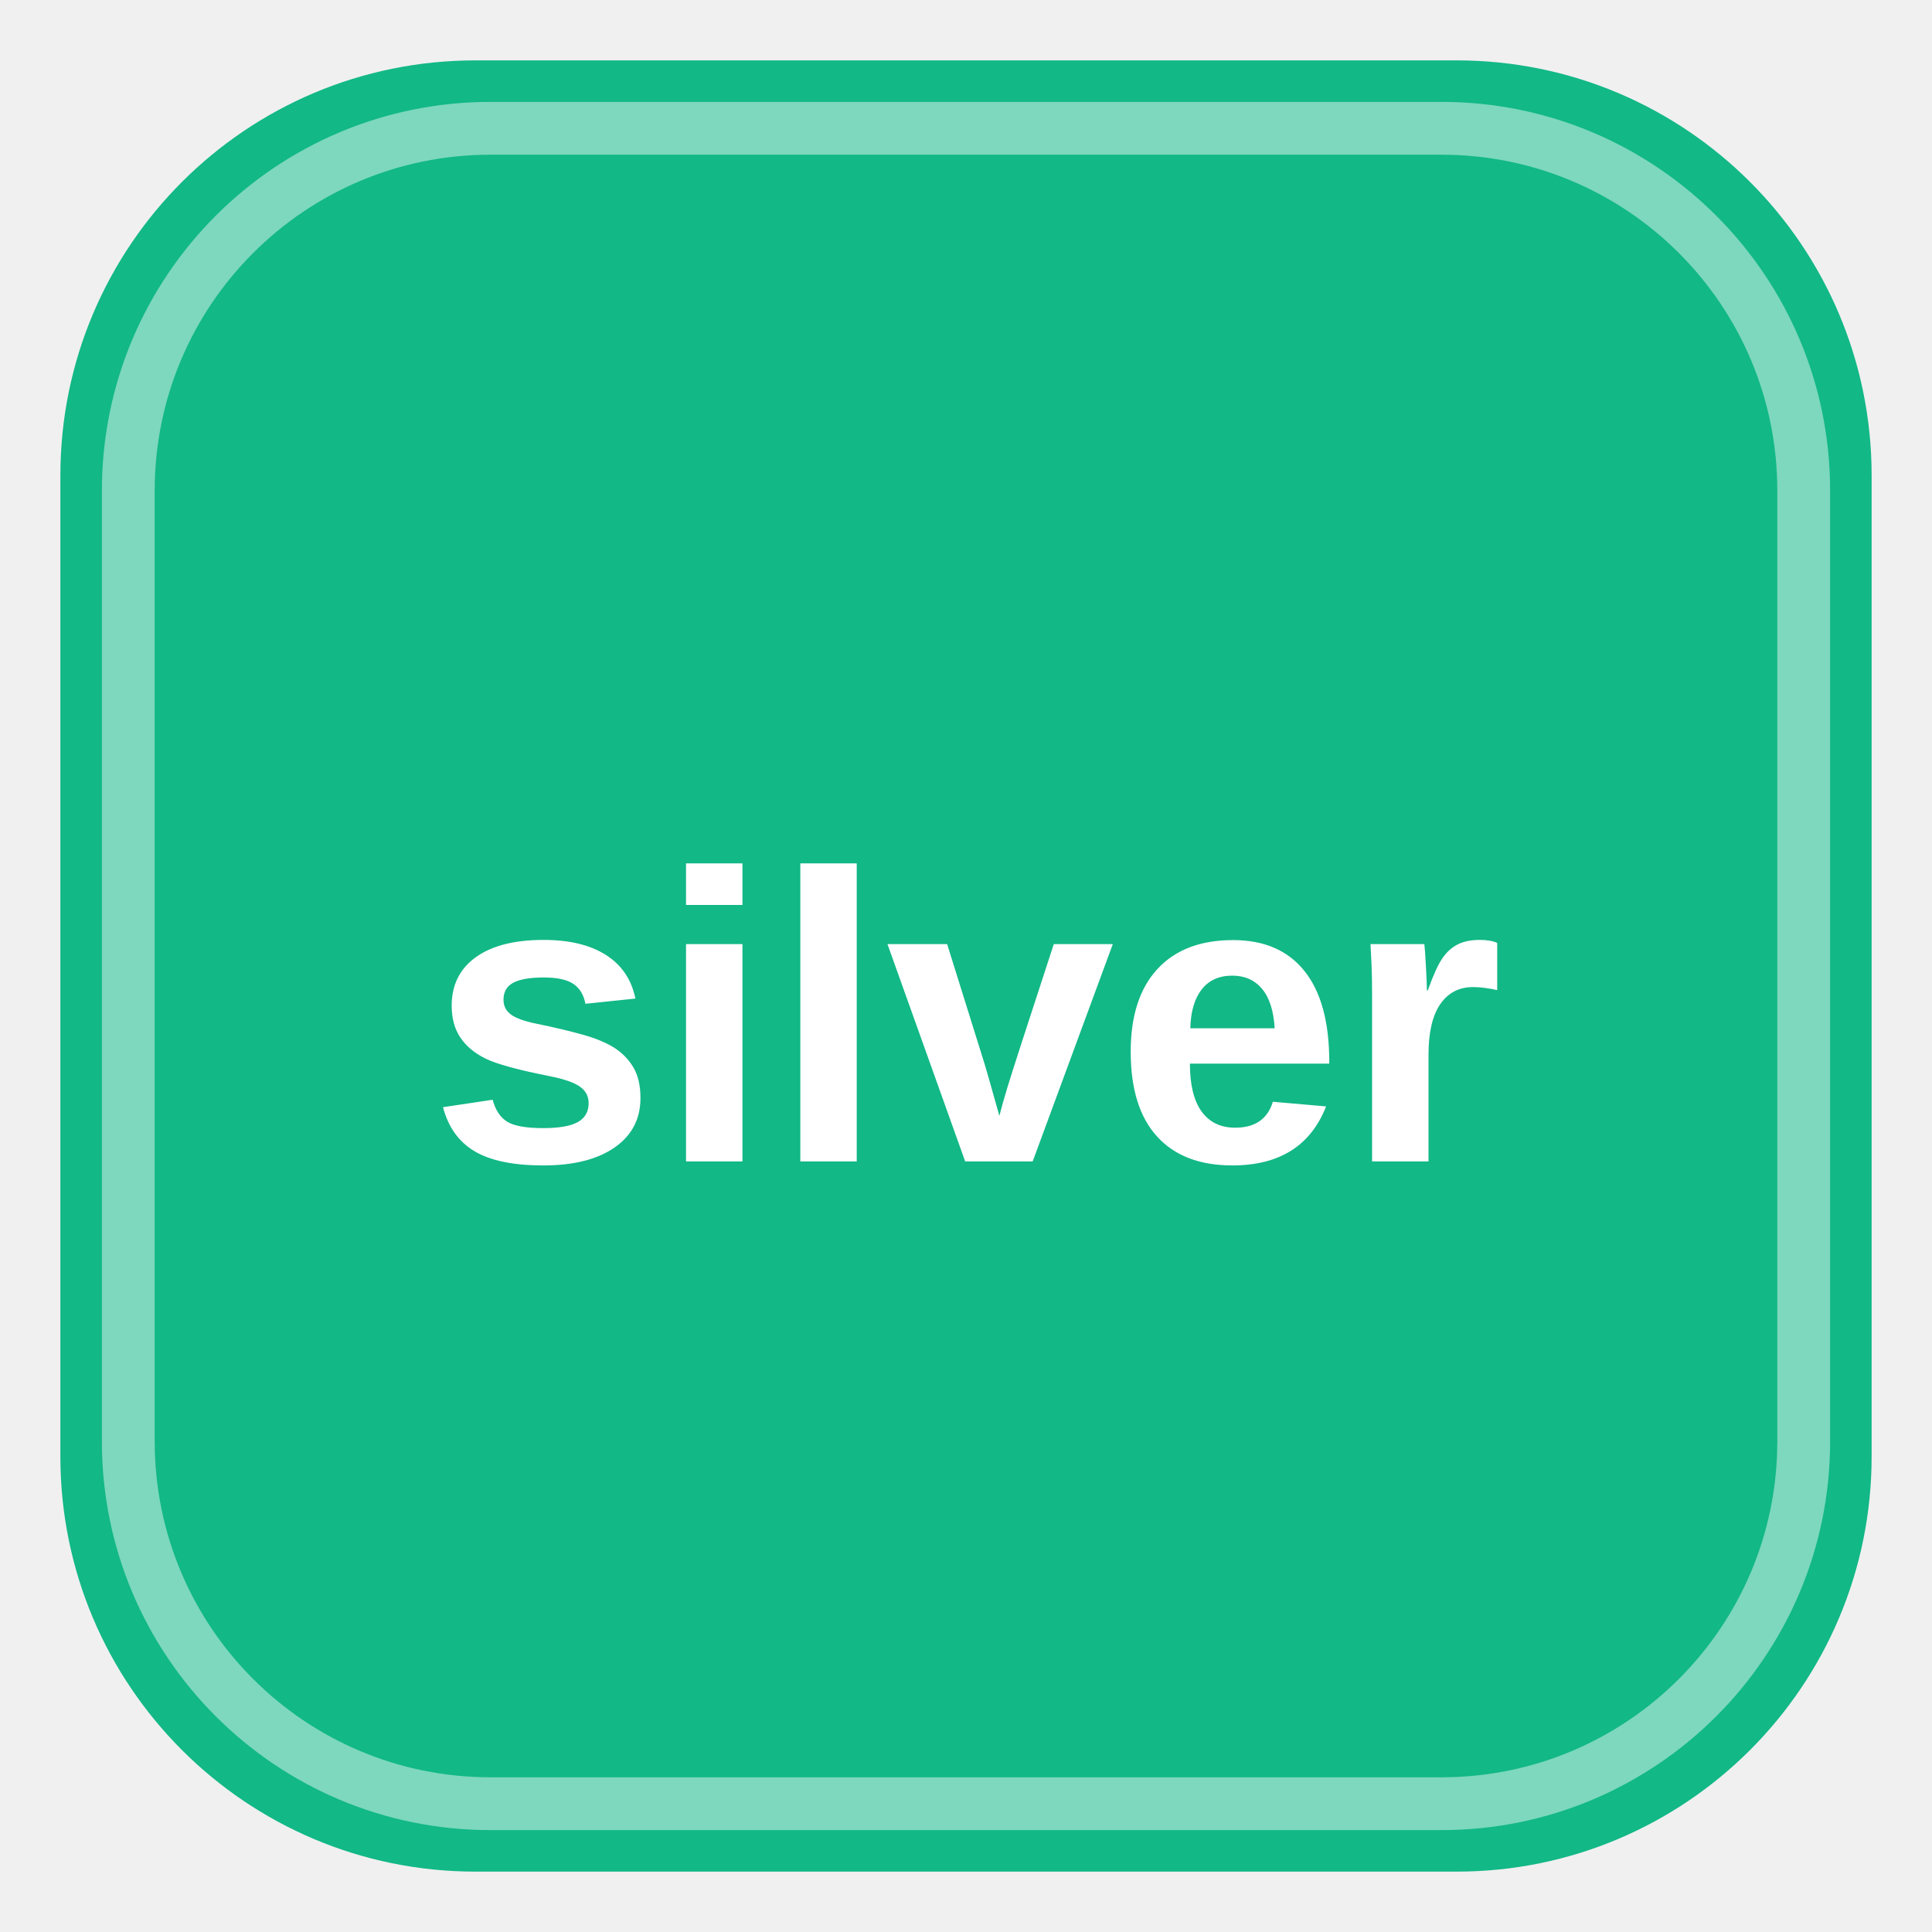
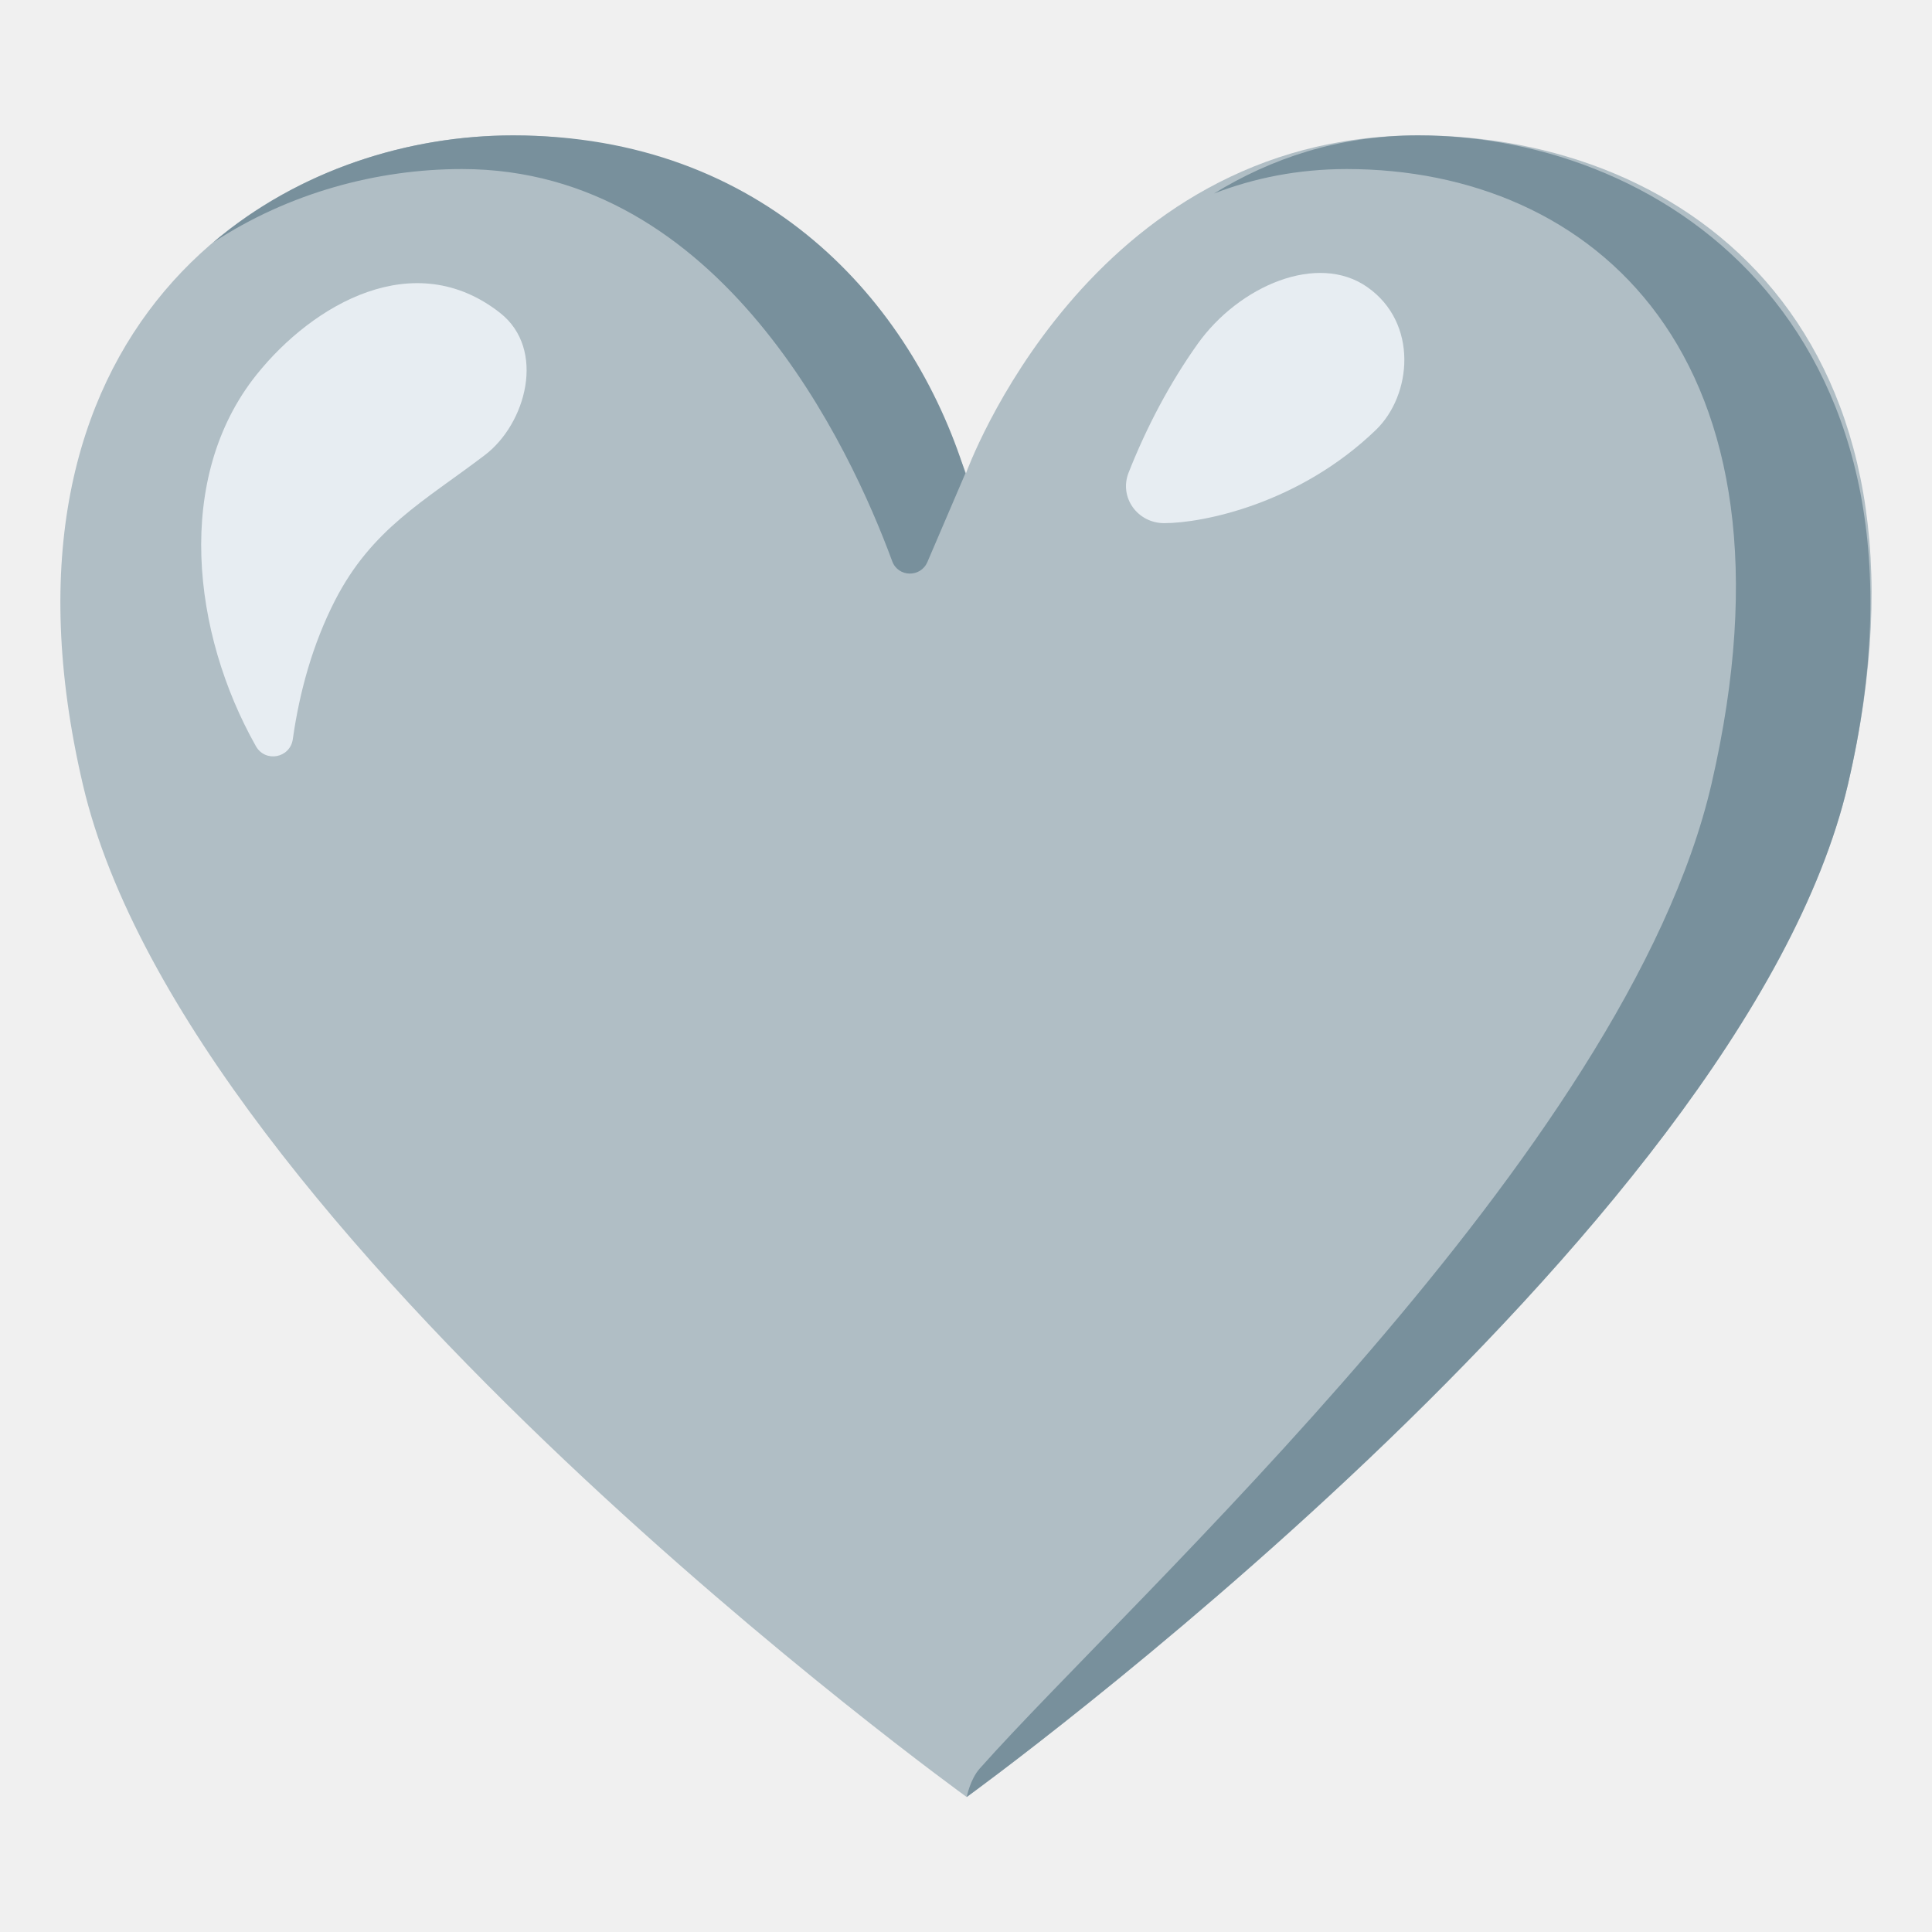
- <svg xmlns="http://www.w3.org/2000/svg" width="512" height="512" viewBox="0 0 512 512">
-   <rect x="16" y="16" width="480" height="480" rx="110" fill="#12B886" />
-   <rect x="34" y="34" width="444" height="444" rx="96" fill="none" stroke="rgba(255,255,255,0.45)" stroke-width="14" />
-   <text x="256" y="270" font-family="Arial, Helvetica, sans-serif" font-weight="bold" font-size="109" fill="#FFFFFF" text-anchor="middle" dominant-baseline="central">silver</text>
+ <svg xmlns="http://www.w3.org/2000/svg" width="512" height="512" viewBox="0 0 128 128">
+   <g>
+     <path style="fill:#B0BEC5;" d="M93.96,8.97C72.05,8.97,64,31.35,64,31.35S56.06,8.97,33.99,8.97c-16.58,0-35.48,13.14-28.5,43.01   c6.98,29.87,58.56,67.08,58.56,67.08s51.39-37.21,58.38-67.08C129.41,22.11,111.87,8.97,93.96,8.97z" />
+     <g>
+       <path style="fill:#78909C;" d="M30.61,11.2c17.2,0,25.74,18.49,28.5,25.98c0.39,1.07,1.88,1.1,2.33,0.06l2.52-5.88    C60.41,20.01,50.65,8.97,33.99,8.97c-6.9,0-14.19,2.28-19.86,7.09C19.14,12.77,25.01,11.2,30.61,11.2z" />
+       <path style="fill:#78909C;" d="M93.96,8.97c-5.29,0-9.77,1.54-13.53,3.85c2.64-1.02,5.56-1.62,8.8-1.62    c16.21,0,30.72,12.29,24.17,40.7c-5.62,24.39-38.46,53.98-48.49,65.27c-0.64,0.72-0.86,1.88-0.86,1.88s51.39-37.21,58.38-67.08    C129.41,22.11,110.53,8.97,93.96,8.97z" />
+     </g>
+     <g>
+       <g>
+         <g>
+           <path style="fill:#E7EDF2;" d="M17,24.82c3.75-4.68,10.45-8.55,16.13-4.09c3.07,2.41,1.73,7.35-1.02,9.43      c-4,3.04-7.48,4.87-9.92,9.63c-1.46,2.86-2.34,5.99-2.79,9.18c-0.18,1.26-1.83,1.57-2.45,0.46C12.73,41.95,11.53,31.65,17,24.82      z" />
+         </g>
+       </g>
+     </g>
+     <path style="fill:#E7EDF2;" d="M77.13,34.66c-1.76,0-3-1.7-2.36-3.34c1.19-3.02,2.73-5.94,4.58-8.54   c2.74-3.84,7.95-6.08,11.25-3.75c3.38,2.38,2.94,7.14,0.57,9.44C86.07,33.4,79.66,34.66,77.13,34.66z" />
+   </g>
</svg>
